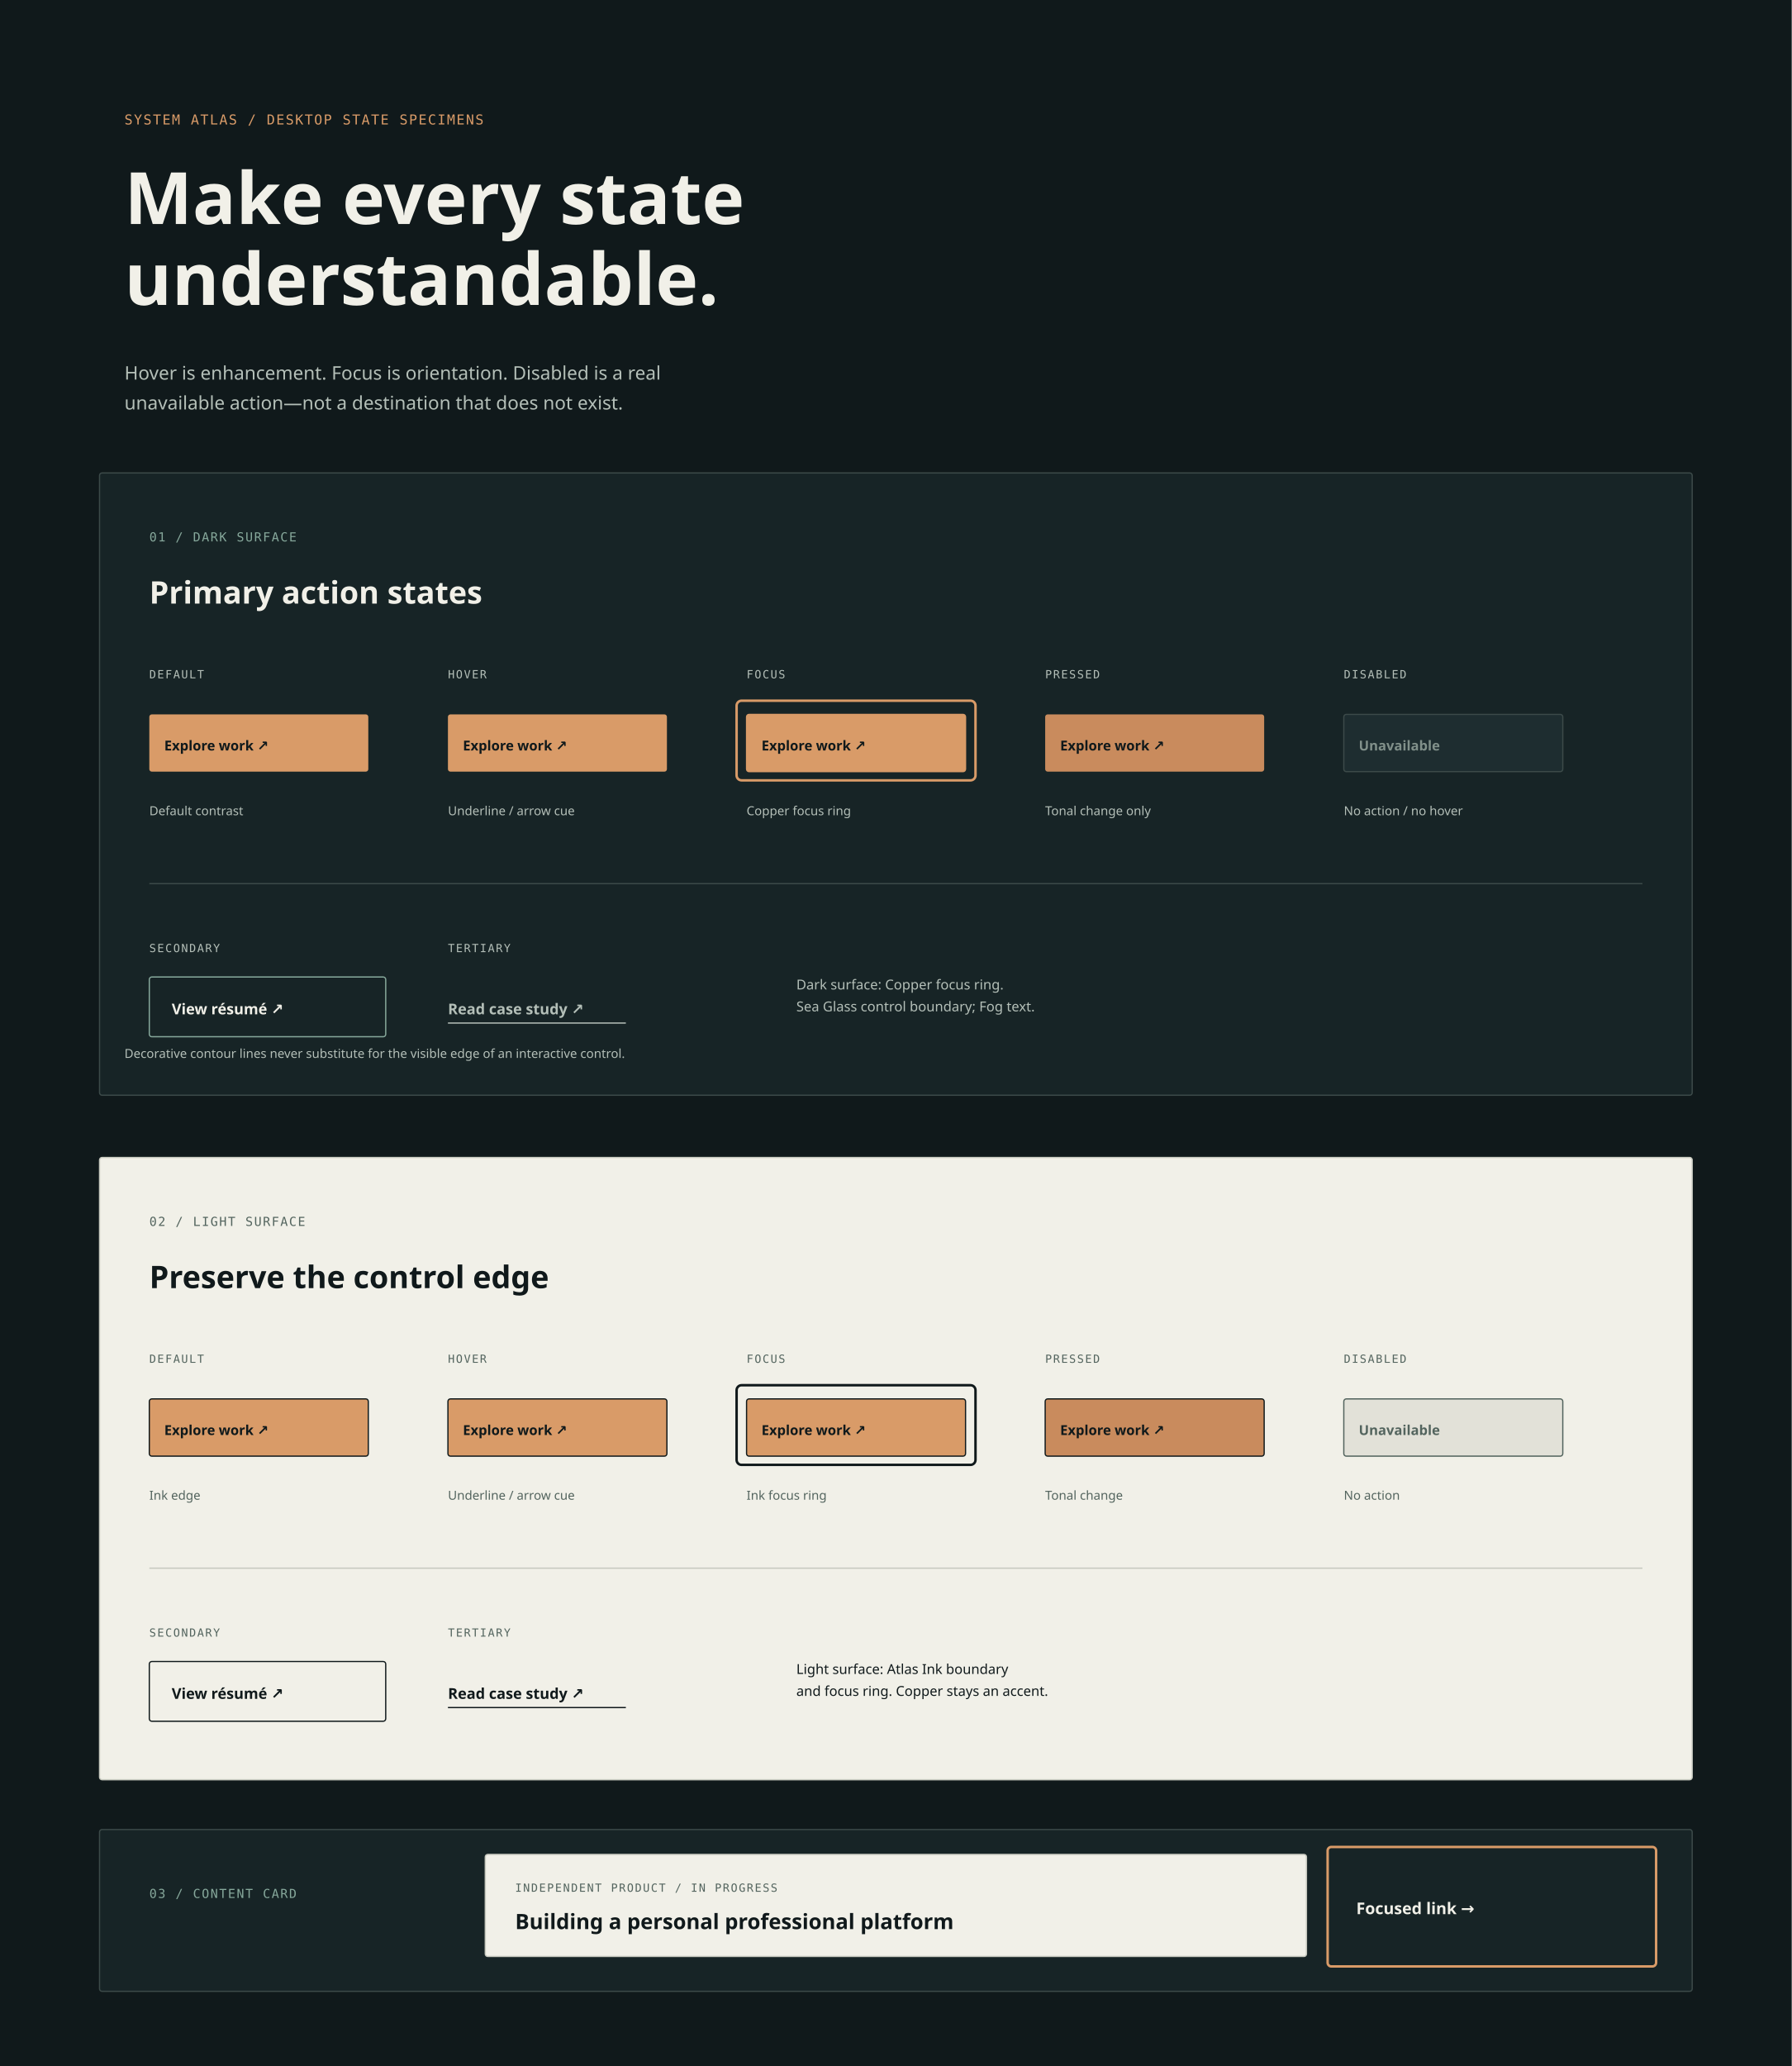
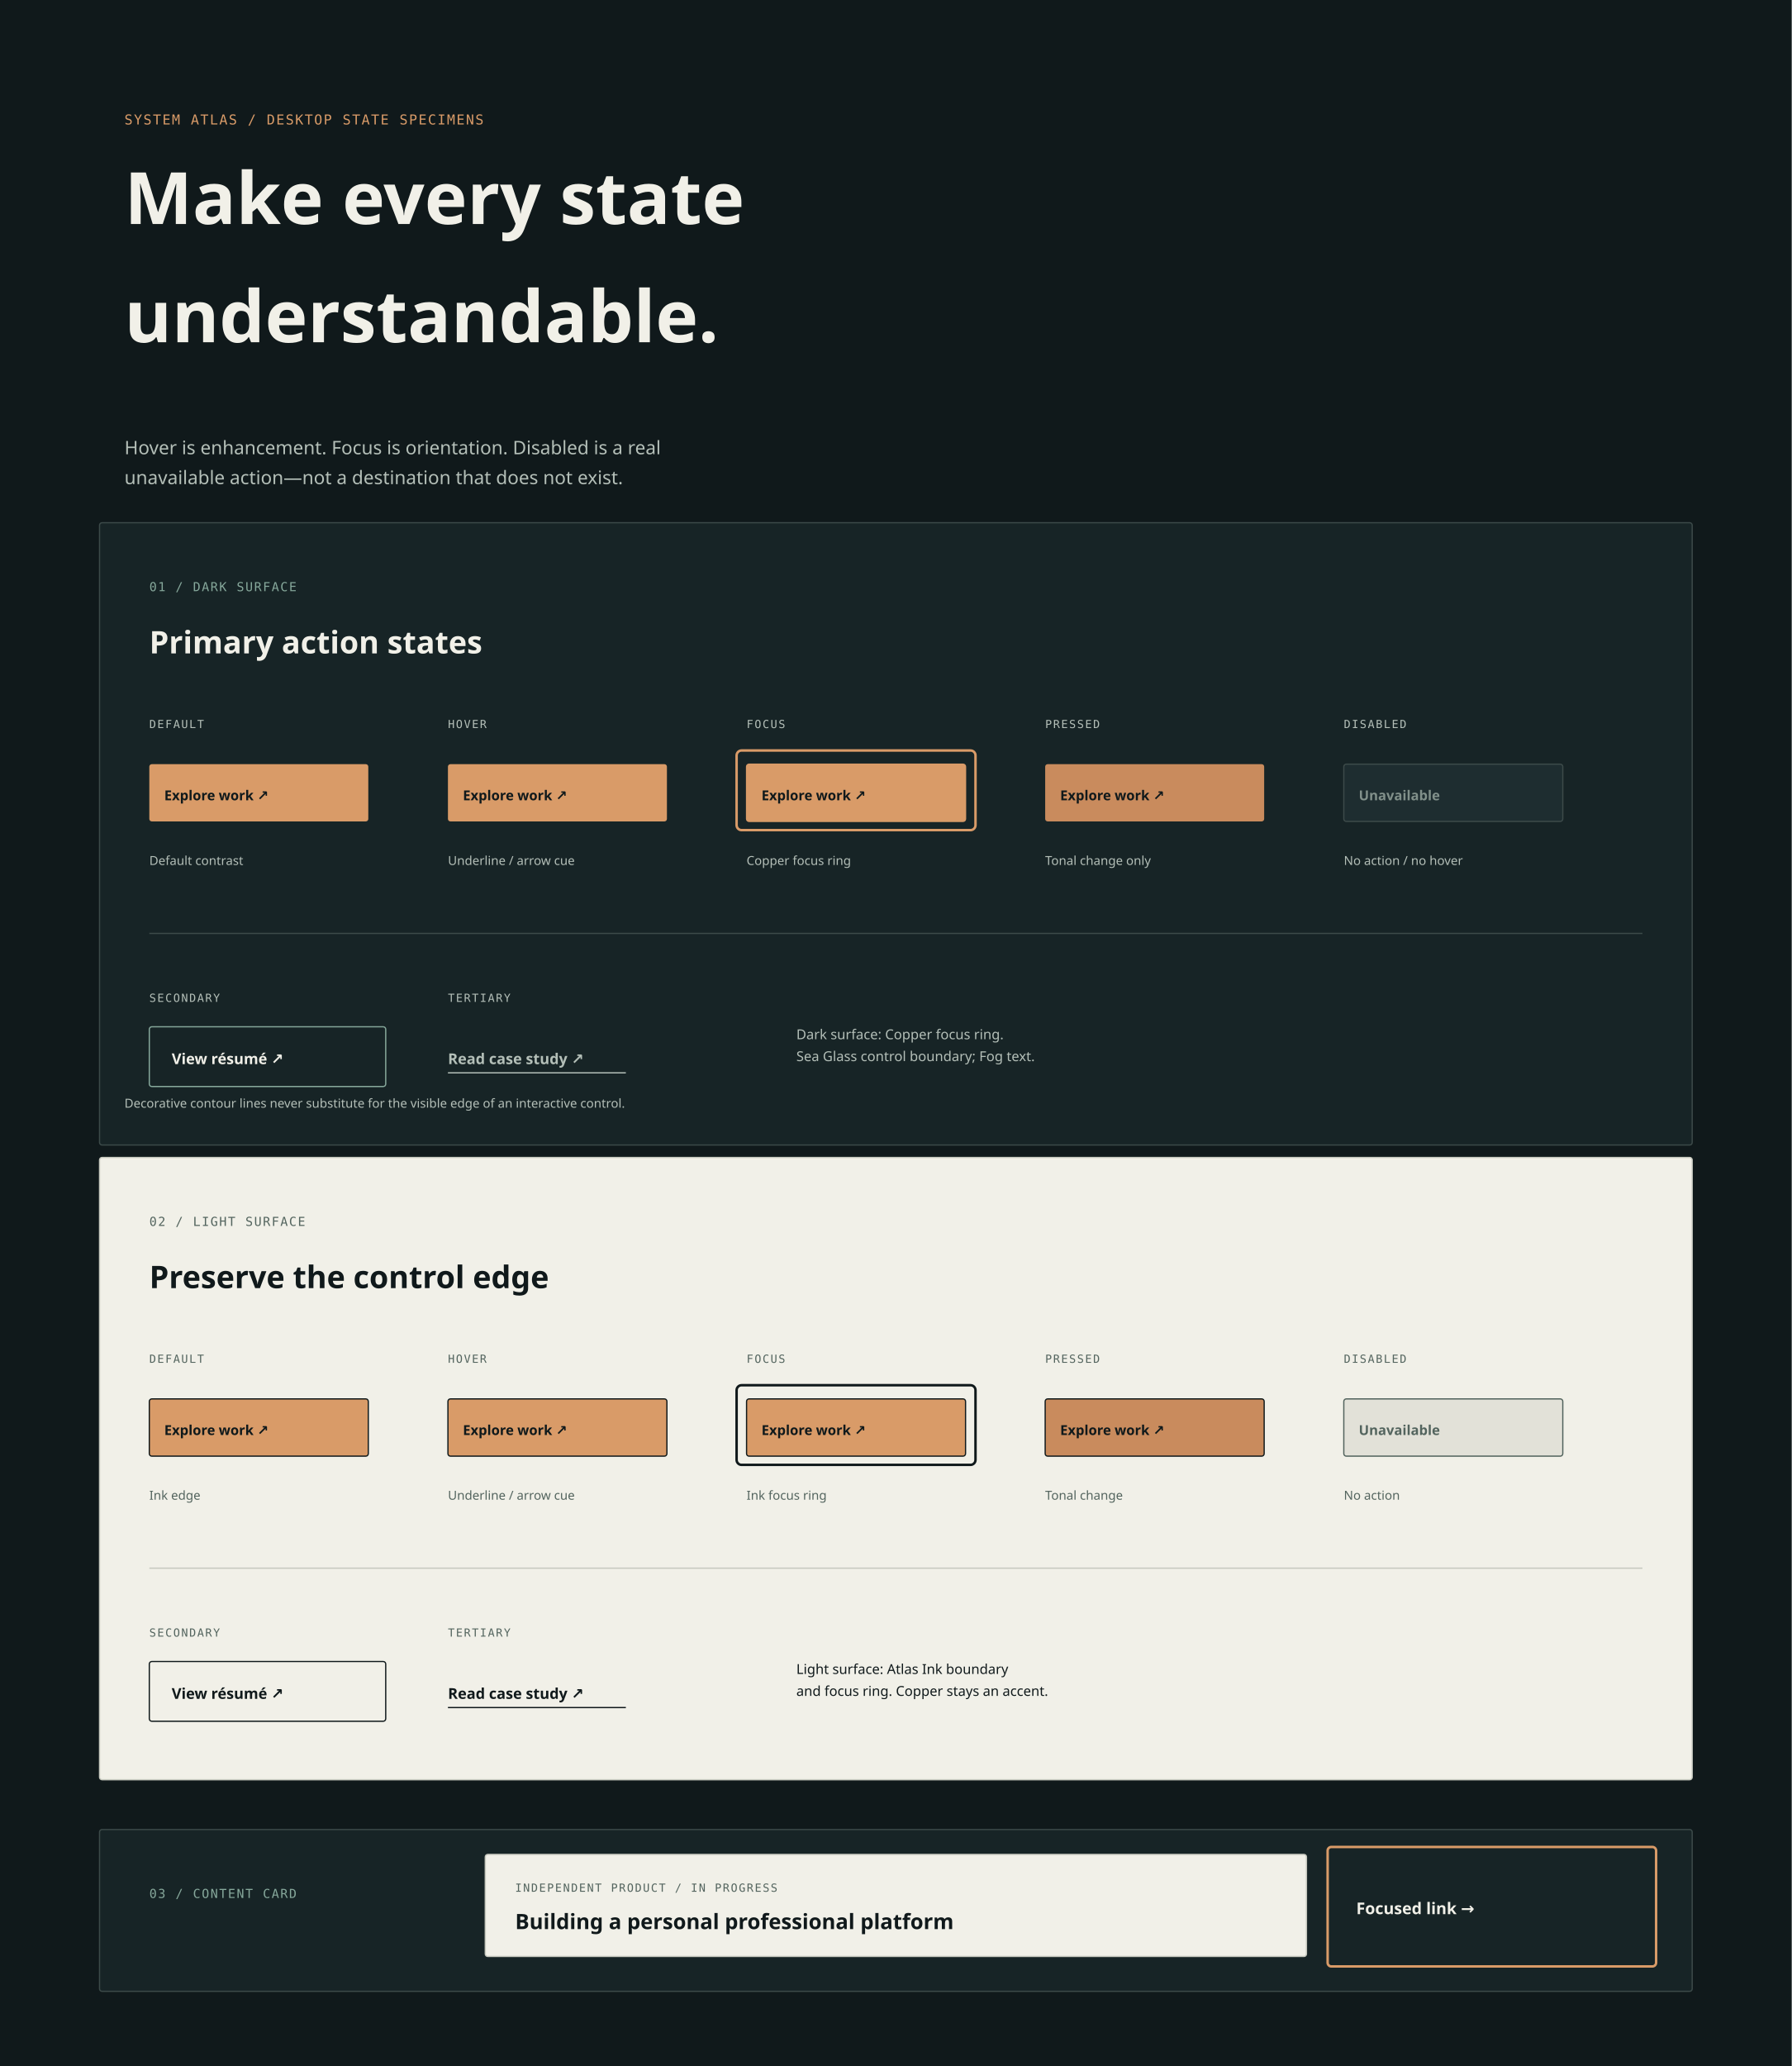
<svg xmlns="http://www.w3.org/2000/svg" width="1440" height="1660" viewBox="0 0 1440 1660" role="img" aria-labelledby="title desc">
  <rect x="0" y="0" width="1440" height="1660" fill="#10191B" stroke="none" stroke-width="1" rx="0" />
  <text x="100" y="100" font-family="ui-monospace, monospace" font-size="11" font-weight="500" fill="#D99B68" text-anchor="start" letter-spacing="1">SYSTEM ATLAS / DESKTOP STATE SPECIMENS</text>
  <text x="100" y="180" font-family="Manrope" font-size="58" font-weight="650" fill="#F1F0E8" text-anchor="start">Make every state</text>
-   <text x="100" y="245" font-family="Manrope" font-size="58" font-weight="650" fill="#F1F0E8" text-anchor="start">understandable.</text>
-   <text x="100" y="305" font-family="Plus Jakarta Sans" font-size="15" font-weight="400" fill="#B4BFB8">
+   <text x="100" y="275" font-family="Manrope" font-size="58" font-weight="650" fill="#F1F0E8" text-anchor="start">understandable.</text>
+   <text x="100" y="365" font-family="Plus Jakarta Sans" font-size="15" font-weight="400" fill="#B4BFB8">
    <tspan x="100" dy="0">Hover is enhancement. Focus is orientation. Disabled is a real</tspan>
    <tspan x="100" dy="24">unavailable action—not a destination that does not exist.</tspan>
  </text>
-   <rect x="80" y="380" width="1280" height="500" fill="#172426" stroke="#3C4A49" stroke-width="1" rx="2" />
-   <text x="120" y="435" font-family="ui-monospace, monospace" font-size="10" font-weight="500" fill="#86A89B" text-anchor="start" letter-spacing="1">01 / DARK SURFACE</text>
-   <text x="120" y="485" font-family="Manrope" font-size="25" font-weight="600" fill="#F1F0E8" text-anchor="start">Primary action states</text>
-   <text x="120" y="545" font-family="ui-monospace, monospace" font-size="9" font-weight="500" fill="#B4BFB8" text-anchor="start" letter-spacing="1">DEFAULT</text>
-   <rect x="120" y="574" width="176" height="46" fill="#D99B68" stroke="none" stroke-width="0" rx="2" />
-   <text x="132" y="603" font-family="Plus Jakarta Sans" font-size="11" font-weight="700" fill="#10191B" text-anchor="start">Explore work ↗</text>
-   <text x="120" y="655" font-family="Plus Jakarta Sans" font-size="10" font-weight="400" fill="#B4BFB8" text-anchor="start">Default contrast</text>
-   <text x="360" y="545" font-family="ui-monospace, monospace" font-size="9" font-weight="500" fill="#B4BFB8" text-anchor="start" letter-spacing="1">HOVER</text>
-   <rect x="360" y="574" width="176" height="46" fill="#D99B68" stroke="none" stroke-width="0" rx="2" />
-   <text x="372" y="603" font-family="Plus Jakarta Sans" font-size="11" font-weight="700" fill="#10191B" text-anchor="start">Explore work ↗</text>
-   <text x="360" y="655" font-family="Plus Jakarta Sans" font-size="10" font-weight="400" fill="#B4BFB8" text-anchor="start">Underline / arrow cue</text>
-   <text x="600" y="545" font-family="ui-monospace, monospace" font-size="9" font-weight="500" fill="#B4BFB8" text-anchor="start" letter-spacing="1">FOCUS</text>
-   <rect x="592" y="563" width="192" height="64" fill="none" stroke="#D99B68" stroke-width="2" rx="4" />
-   <rect x="600" y="574" width="176" height="46" fill="#D99B68" stroke="#D99B68" stroke-width="1" rx="2" />
-   <text x="612" y="603" font-family="Plus Jakarta Sans" font-size="11" font-weight="700" fill="#10191B" text-anchor="start">Explore work ↗</text>
-   <text x="600" y="655" font-family="Plus Jakarta Sans" font-size="10" font-weight="400" fill="#B4BFB8" text-anchor="start">Copper focus ring</text>
-   <text x="840" y="545" font-family="ui-monospace, monospace" font-size="9" font-weight="500" fill="#B4BFB8" text-anchor="start" letter-spacing="1">PRESSED</text>
-   <rect x="840" y="574" width="176" height="46" fill="#C98B5D" stroke="none" stroke-width="0" rx="2" />
-   <text x="852" y="603" font-family="Plus Jakarta Sans" font-size="11" font-weight="700" fill="#10191B" text-anchor="start">Explore work ↗</text>
-   <text x="840" y="655" font-family="Plus Jakarta Sans" font-size="10" font-weight="400" fill="#B4BFB8" text-anchor="start">Tonal change only</text>
-   <text x="1080" y="545" font-family="ui-monospace, monospace" font-size="9" font-weight="500" fill="#B4BFB8" text-anchor="start" letter-spacing="1">DISABLED</text>
-   <rect x="1080" y="574" width="176" height="46" fill="#1E2D30" stroke="#3C4A49" stroke-width="1" rx="2" />
-   <text x="1092" y="603" font-family="Plus Jakarta Sans" font-size="11" font-weight="700" fill="#81908A" text-anchor="start">Unavailable</text>
-   <text x="1080" y="655" font-family="Plus Jakarta Sans" font-size="10" font-weight="400" fill="#B4BFB8" text-anchor="start">No action / no hover</text>
-   <line x1="120" y1="710" x2="1320" y2="710" stroke="#3C4A49" stroke-width="1" />
-   <text x="120" y="765" font-family="ui-monospace, monospace" font-size="9" font-weight="500" fill="#B4BFB8" text-anchor="start" letter-spacing="1">SECONDARY</text>
-   <rect x="120" y="785" width="190" height="48" fill="none" stroke="#86A89B" stroke-width="1" rx="2" />
-   <text x="138" y="815" font-family="Plus Jakarta Sans" font-size="12" font-weight="600" fill="#F1F0E8" text-anchor="start">View résumé ↗</text>
-   <text x="360" y="765" font-family="ui-monospace, monospace" font-size="9" font-weight="500" fill="#B4BFB8" text-anchor="start" letter-spacing="1">TERTIARY</text>
-   <text x="360" y="815" font-family="Plus Jakarta Sans" font-size="12" font-weight="600" fill="#B4BFB8" text-anchor="start">Read case study ↗</text>
-   <line x1="360" y1="822" x2="503" y2="822" stroke="#B4BFB8" stroke-width="1" />
-   <text x="640" y="795" font-family="Plus Jakarta Sans" font-size="11" font-weight="400" fill="#B4BFB8">
+   <rect x="80" y="420" width="1280" height="500" fill="#172426" stroke="#3C4A49" stroke-width="1" rx="2" />
+   <text x="120" y="475" font-family="ui-monospace, monospace" font-size="10" font-weight="500" fill="#86A89B" text-anchor="start" letter-spacing="1">01 / DARK SURFACE</text>
+   <text x="120" y="525" font-family="Manrope" font-size="25" font-weight="600" fill="#F1F0E8" text-anchor="start">Primary action states</text>
+   <text x="120" y="585" font-family="ui-monospace, monospace" font-size="9" font-weight="500" fill="#B4BFB8" text-anchor="start" letter-spacing="1">DEFAULT</text>
+   <rect x="120" y="614" width="176" height="46" fill="#D99B68" stroke="none" stroke-width="0" rx="2" />
+   <text x="132" y="643" font-family="Plus Jakarta Sans" font-size="11" font-weight="700" fill="#10191B" text-anchor="start">Explore work ↗</text>
+   <text x="120" y="695" font-family="Plus Jakarta Sans" font-size="10" font-weight="400" fill="#B4BFB8" text-anchor="start">Default contrast</text>
+   <text x="360" y="585" font-family="ui-monospace, monospace" font-size="9" font-weight="500" fill="#B4BFB8" text-anchor="start" letter-spacing="1">HOVER</text>
+   <rect x="360" y="614" width="176" height="46" fill="#D99B68" stroke="none" stroke-width="0" rx="2" />
+   <text x="372" y="643" font-family="Plus Jakarta Sans" font-size="11" font-weight="700" fill="#10191B" text-anchor="start">Explore work ↗</text>
+   <text x="360" y="695" font-family="Plus Jakarta Sans" font-size="10" font-weight="400" fill="#B4BFB8" text-anchor="start">Underline / arrow cue</text>
+   <text x="600" y="585" font-family="ui-monospace, monospace" font-size="9" font-weight="500" fill="#B4BFB8" text-anchor="start" letter-spacing="1">FOCUS</text>
+   <rect x="592" y="603" width="192" height="64" fill="none" stroke="#D99B68" stroke-width="2" rx="4" />
+   <rect x="600" y="614" width="176" height="46" fill="#D99B68" stroke="#D99B68" stroke-width="1" rx="2" />
+   <text x="612" y="643" font-family="Plus Jakarta Sans" font-size="11" font-weight="700" fill="#10191B" text-anchor="start">Explore work ↗</text>
+   <text x="600" y="695" font-family="Plus Jakarta Sans" font-size="10" font-weight="400" fill="#B4BFB8" text-anchor="start">Copper focus ring</text>
+   <text x="840" y="585" font-family="ui-monospace, monospace" font-size="9" font-weight="500" fill="#B4BFB8" text-anchor="start" letter-spacing="1">PRESSED</text>
+   <rect x="840" y="614" width="176" height="46" fill="#C98B5D" stroke="none" stroke-width="0" rx="2" />
+   <text x="852" y="643" font-family="Plus Jakarta Sans" font-size="11" font-weight="700" fill="#10191B" text-anchor="start">Explore work ↗</text>
+   <text x="840" y="695" font-family="Plus Jakarta Sans" font-size="10" font-weight="400" fill="#B4BFB8" text-anchor="start">Tonal change only</text>
+   <text x="1080" y="585" font-family="ui-monospace, monospace" font-size="9" font-weight="500" fill="#B4BFB8" text-anchor="start" letter-spacing="1">DISABLED</text>
+   <rect x="1080" y="614" width="176" height="46" fill="#1E2D30" stroke="#3C4A49" stroke-width="1" rx="2" />
+   <text x="1092" y="643" font-family="Plus Jakarta Sans" font-size="11" font-weight="700" fill="#81908A" text-anchor="start">Unavailable</text>
+   <text x="1080" y="695" font-family="Plus Jakarta Sans" font-size="10" font-weight="400" fill="#B4BFB8" text-anchor="start">No action / no hover</text>
+   <line x1="120" y1="750" x2="1320" y2="750" stroke="#3C4A49" stroke-width="1" />
+   <text x="120" y="805" font-family="ui-monospace, monospace" font-size="9" font-weight="500" fill="#B4BFB8" text-anchor="start" letter-spacing="1">SECONDARY</text>
+   <rect x="120" y="825" width="190" height="48" fill="none" stroke="#86A89B" stroke-width="1" rx="2" />
+   <text x="138" y="855" font-family="Plus Jakarta Sans" font-size="12" font-weight="600" fill="#F1F0E8" text-anchor="start">View résumé ↗</text>
+   <text x="360" y="805" font-family="ui-monospace, monospace" font-size="9" font-weight="500" fill="#B4BFB8" text-anchor="start" letter-spacing="1">TERTIARY</text>
+   <text x="360" y="855" font-family="Plus Jakarta Sans" font-size="12" font-weight="600" fill="#B4BFB8" text-anchor="start">Read case study ↗</text>
+   <line x1="360" y1="862" x2="503" y2="862" stroke="#B4BFB8" stroke-width="1" />
+   <text x="640" y="835" font-family="Plus Jakarta Sans" font-size="11" font-weight="400" fill="#B4BFB8">
    <tspan x="640" dy="0">Dark surface: Copper focus ring.</tspan>
    <tspan x="640" dy="17.6">Sea Glass control boundary; Fog text.</tspan>
  </text>
-   <text x="100" y="850" font-family="Plus Jakarta Sans" font-size="10" font-weight="400" fill="#B4BFB8" text-anchor="start">Decorative contour lines never substitute for the visible edge of an interactive control.</text>
+   <text x="100" y="890" font-family="Plus Jakarta Sans" font-size="10" font-weight="400" fill="#B4BFB8" text-anchor="start">Decorative contour lines never substitute for the visible edge of an interactive control.</text>
  <rect x="80" y="930" width="1280" height="500" fill="#F1F0E8" stroke="#C6C8BE" stroke-width="1" rx="2" />
  <text x="120" y="985" font-family="ui-monospace, monospace" font-size="10" font-weight="500" fill="#53645E" text-anchor="start" letter-spacing="1">02 / LIGHT SURFACE</text>
  <text x="120" y="1035" font-family="Manrope" font-size="25" font-weight="600" fill="#10191B" text-anchor="start">Preserve the control edge</text>
  <text x="120" y="1095" font-family="ui-monospace, monospace" font-size="9" font-weight="500" fill="#53645E" text-anchor="start" letter-spacing="1">DEFAULT</text>
  <rect x="120" y="1124" width="176" height="46" fill="#D99B68" stroke="#10191B" stroke-width="1" rx="2" />
  <text x="132" y="1153" font-family="Plus Jakarta Sans" font-size="11" font-weight="700" fill="#10191B" text-anchor="start">Explore work ↗</text>
  <text x="120" y="1205" font-family="Plus Jakarta Sans" font-size="10" font-weight="400" fill="#53645E" text-anchor="start">Ink edge</text>
  <text x="360" y="1095" font-family="ui-monospace, monospace" font-size="9" font-weight="500" fill="#53645E" text-anchor="start" letter-spacing="1">HOVER</text>
  <rect x="360" y="1124" width="176" height="46" fill="#D99B68" stroke="#10191B" stroke-width="1" rx="2" />
  <text x="372" y="1153" font-family="Plus Jakarta Sans" font-size="11" font-weight="700" fill="#10191B" text-anchor="start">Explore work ↗</text>
  <text x="360" y="1205" font-family="Plus Jakarta Sans" font-size="10" font-weight="400" fill="#53645E" text-anchor="start">Underline / arrow cue</text>
  <text x="600" y="1095" font-family="ui-monospace, monospace" font-size="9" font-weight="500" fill="#53645E" text-anchor="start" letter-spacing="1">FOCUS</text>
  <rect x="592" y="1113" width="192" height="64" fill="none" stroke="#10191B" stroke-width="2" rx="4" />
  <rect x="600" y="1124" width="176" height="46" fill="#D99B68" stroke="#10191B" stroke-width="1" rx="2" />
  <text x="612" y="1153" font-family="Plus Jakarta Sans" font-size="11" font-weight="700" fill="#10191B" text-anchor="start">Explore work ↗</text>
  <text x="600" y="1205" font-family="Plus Jakarta Sans" font-size="10" font-weight="400" fill="#53645E" text-anchor="start">Ink focus ring</text>
  <text x="840" y="1095" font-family="ui-monospace, monospace" font-size="9" font-weight="500" fill="#53645E" text-anchor="start" letter-spacing="1">PRESSED</text>
  <rect x="840" y="1124" width="176" height="46" fill="#C98B5D" stroke="#10191B" stroke-width="1" rx="2" />
  <text x="852" y="1153" font-family="Plus Jakarta Sans" font-size="11" font-weight="700" fill="#10191B" text-anchor="start">Explore work ↗</text>
  <text x="840" y="1205" font-family="Plus Jakarta Sans" font-size="10" font-weight="400" fill="#53645E" text-anchor="start">Tonal change</text>
  <text x="1080" y="1095" font-family="ui-monospace, monospace" font-size="9" font-weight="500" fill="#53645E" text-anchor="start" letter-spacing="1">DISABLED</text>
  <rect x="1080" y="1124" width="176" height="46" fill="#E2E1D8" stroke="#53645E" stroke-width="1" rx="2" />
  <text x="1092" y="1153" font-family="Plus Jakarta Sans" font-size="11" font-weight="700" fill="#53645E" text-anchor="start">Unavailable</text>
  <text x="1080" y="1205" font-family="Plus Jakarta Sans" font-size="10" font-weight="400" fill="#53645E" text-anchor="start">No action</text>
  <line x1="120" y1="1260" x2="1320" y2="1260" stroke="#C6C8BE" stroke-width="1" />
  <text x="120" y="1315" font-family="ui-monospace, monospace" font-size="9" font-weight="500" fill="#53645E" text-anchor="start" letter-spacing="1">SECONDARY</text>
  <rect x="120" y="1335" width="190" height="48" fill="none" stroke="#10191B" stroke-width="1" rx="2" />
  <text x="138" y="1365" font-family="Plus Jakarta Sans" font-size="12" font-weight="600" fill="#10191B" text-anchor="start">View résumé ↗</text>
  <text x="360" y="1315" font-family="ui-monospace, monospace" font-size="9" font-weight="500" fill="#53645E" text-anchor="start" letter-spacing="1">TERTIARY</text>
  <text x="360" y="1365" font-family="Plus Jakarta Sans" font-size="12" font-weight="600" fill="#10191B" text-anchor="start">Read case study ↗</text>
  <line x1="360" y1="1372" x2="503" y2="1372" stroke="#10191B" stroke-width="1" />
  <text x="640" y="1345" font-family="Plus Jakarta Sans" font-size="11" font-weight="400" fill="#10191B">
    <tspan x="640" dy="0">Light surface: Atlas Ink boundary</tspan>
    <tspan x="640" dy="17.6">and focus ring. Copper stays an accent.</tspan>
  </text>
  <rect x="80" y="1470" width="1280" height="130" fill="#172426" stroke="#3C4A49" stroke-width="1" rx="2" />
  <text x="120" y="1525" font-family="ui-monospace, monospace" font-size="10" font-weight="500" fill="#86A89B" text-anchor="start" letter-spacing="1">03 / CONTENT CARD</text>
  <rect x="390" y="1490" width="660" height="82" fill="#F1F0E8" stroke="#C6C8BE" stroke-width="1" rx="2" />
  <text x="414" y="1520" font-family="ui-monospace, monospace" font-size="9" font-weight="500" fill="#53645E" text-anchor="start" letter-spacing="1">INDEPENDENT PRODUCT  /  IN PROGRESS</text>
  <text x="414" y="1550" font-family="Manrope" font-size="17" font-weight="600" fill="#10191B" text-anchor="start">Building a personal professional platform</text>
  <rect x="1067" y="1484" width="264" height="96" fill="none" stroke="#D99B68" stroke-width="2" rx="3" />
  <text x="1090" y="1538" font-family="Plus Jakarta Sans" font-size="13" font-weight="600" fill="#F1F0E8" text-anchor="start">Focused link →</text>
</svg>
